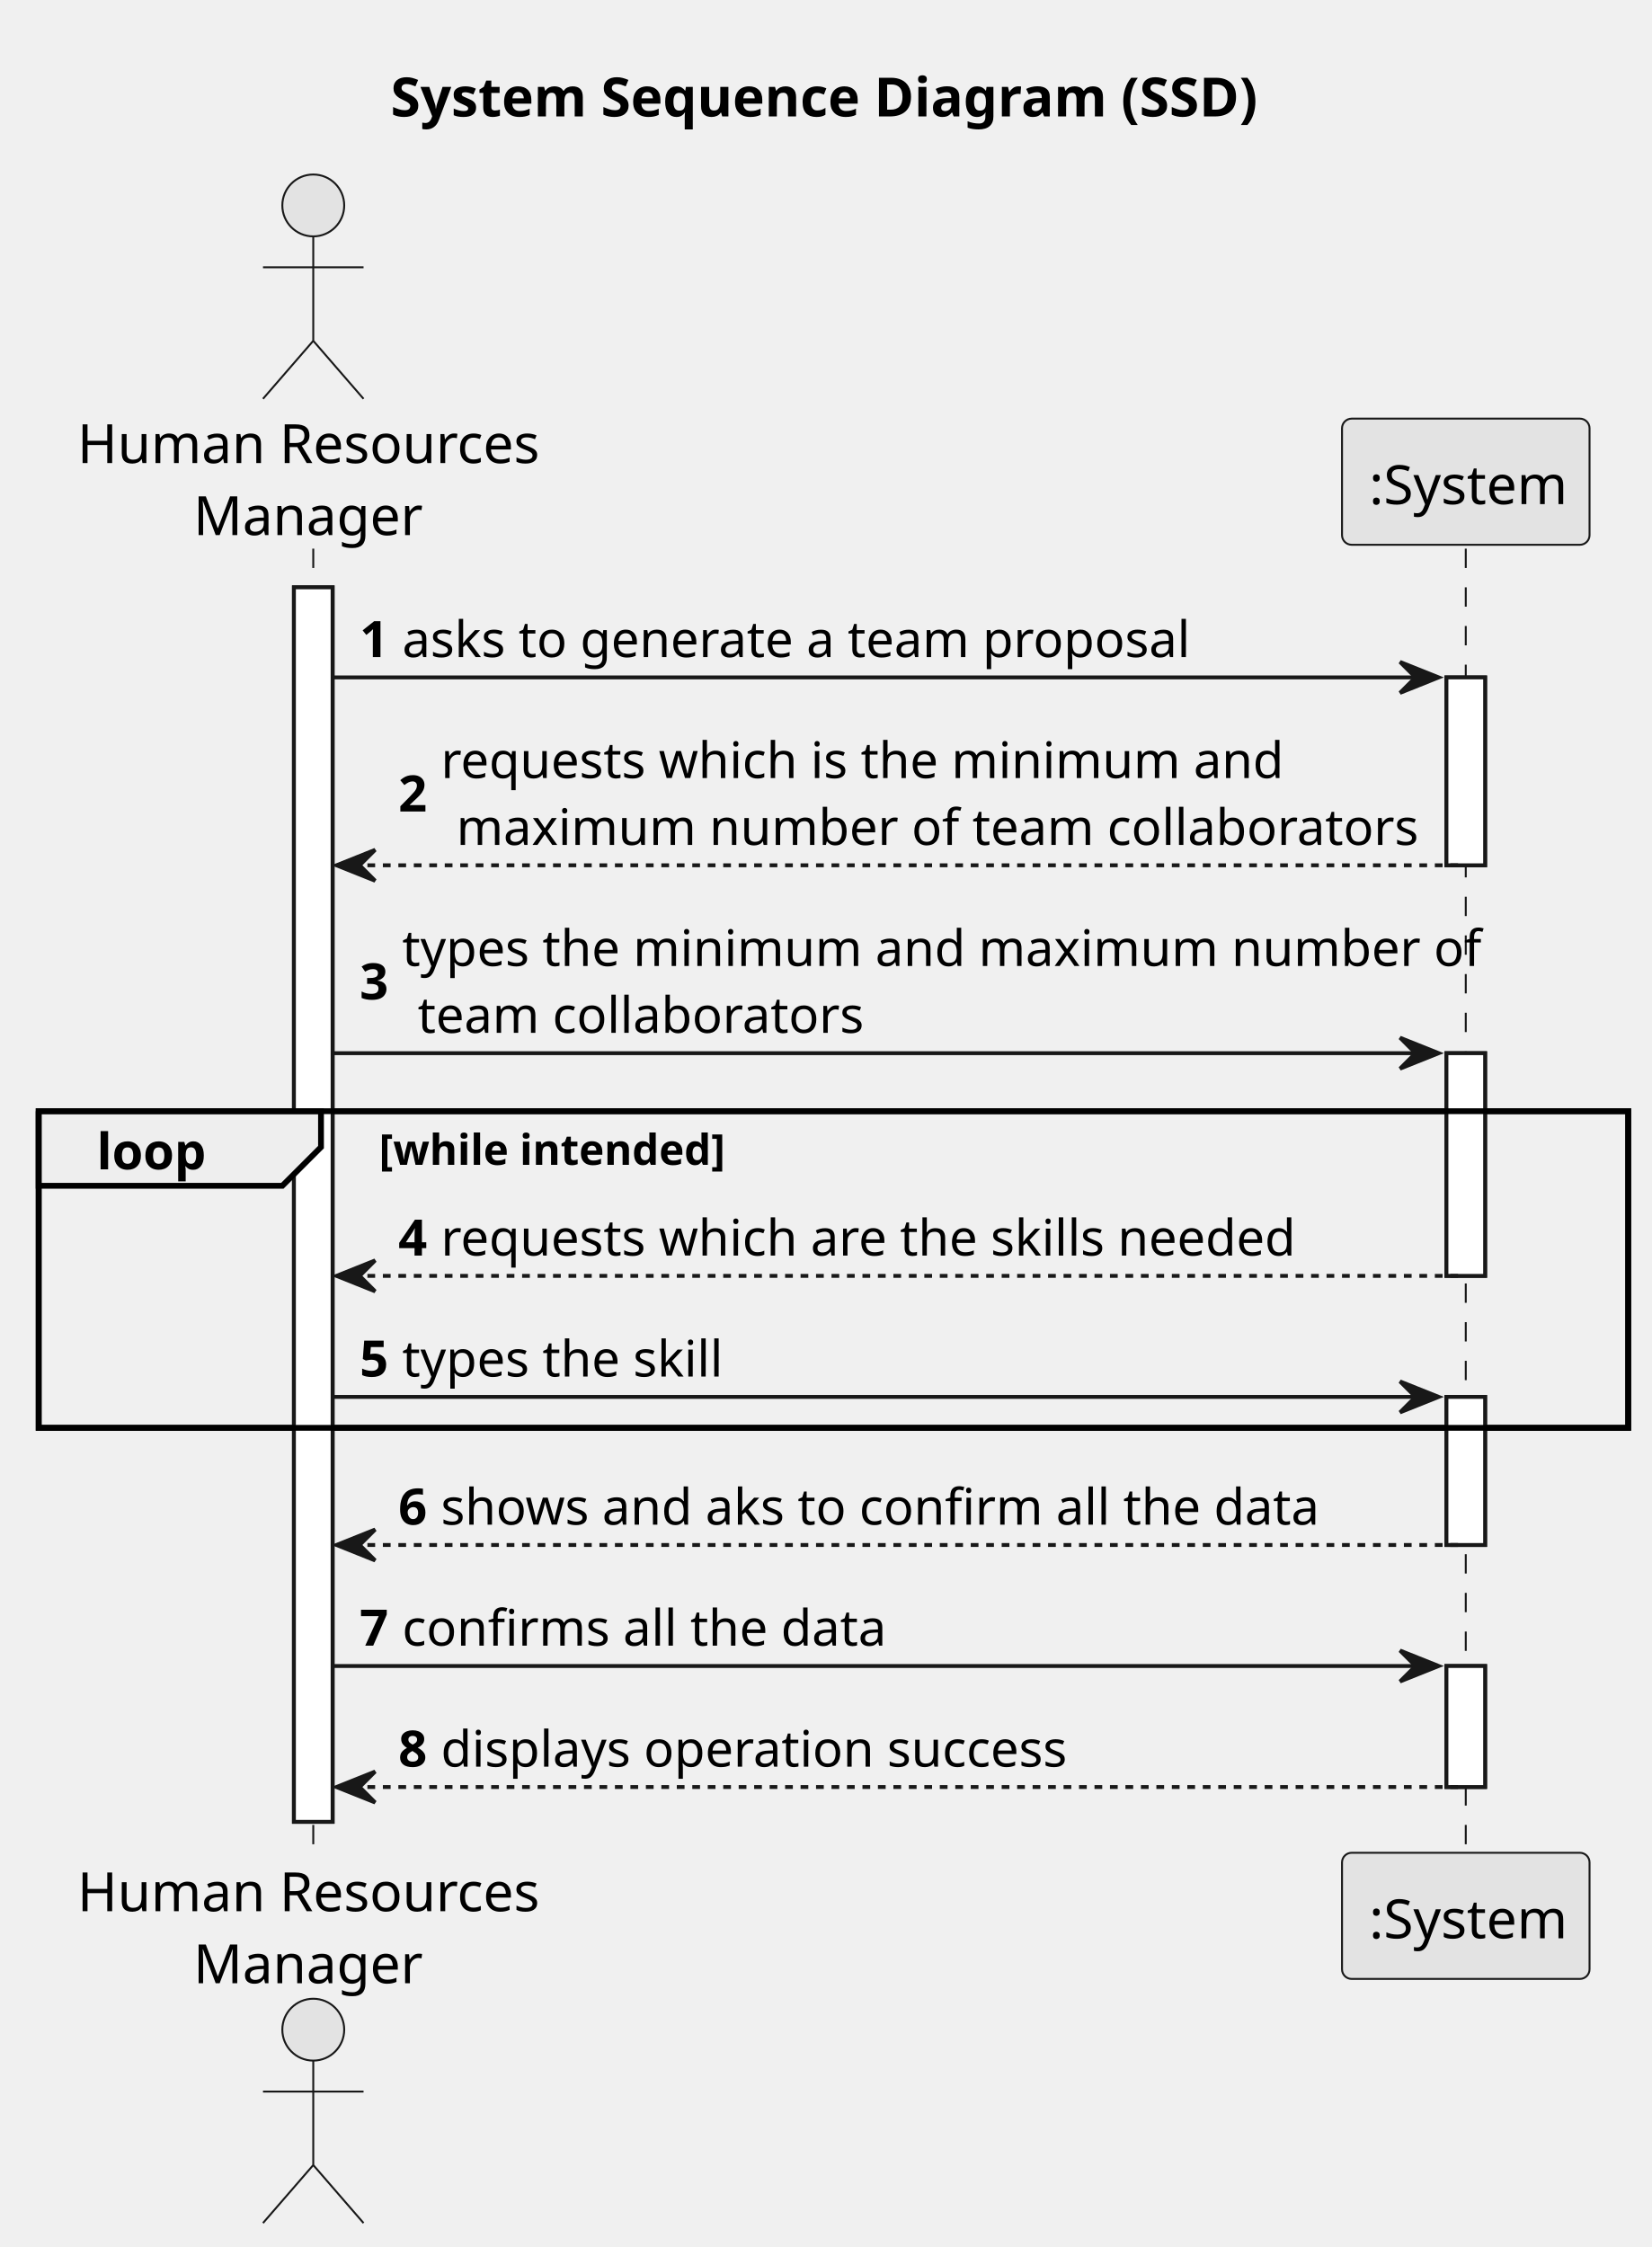
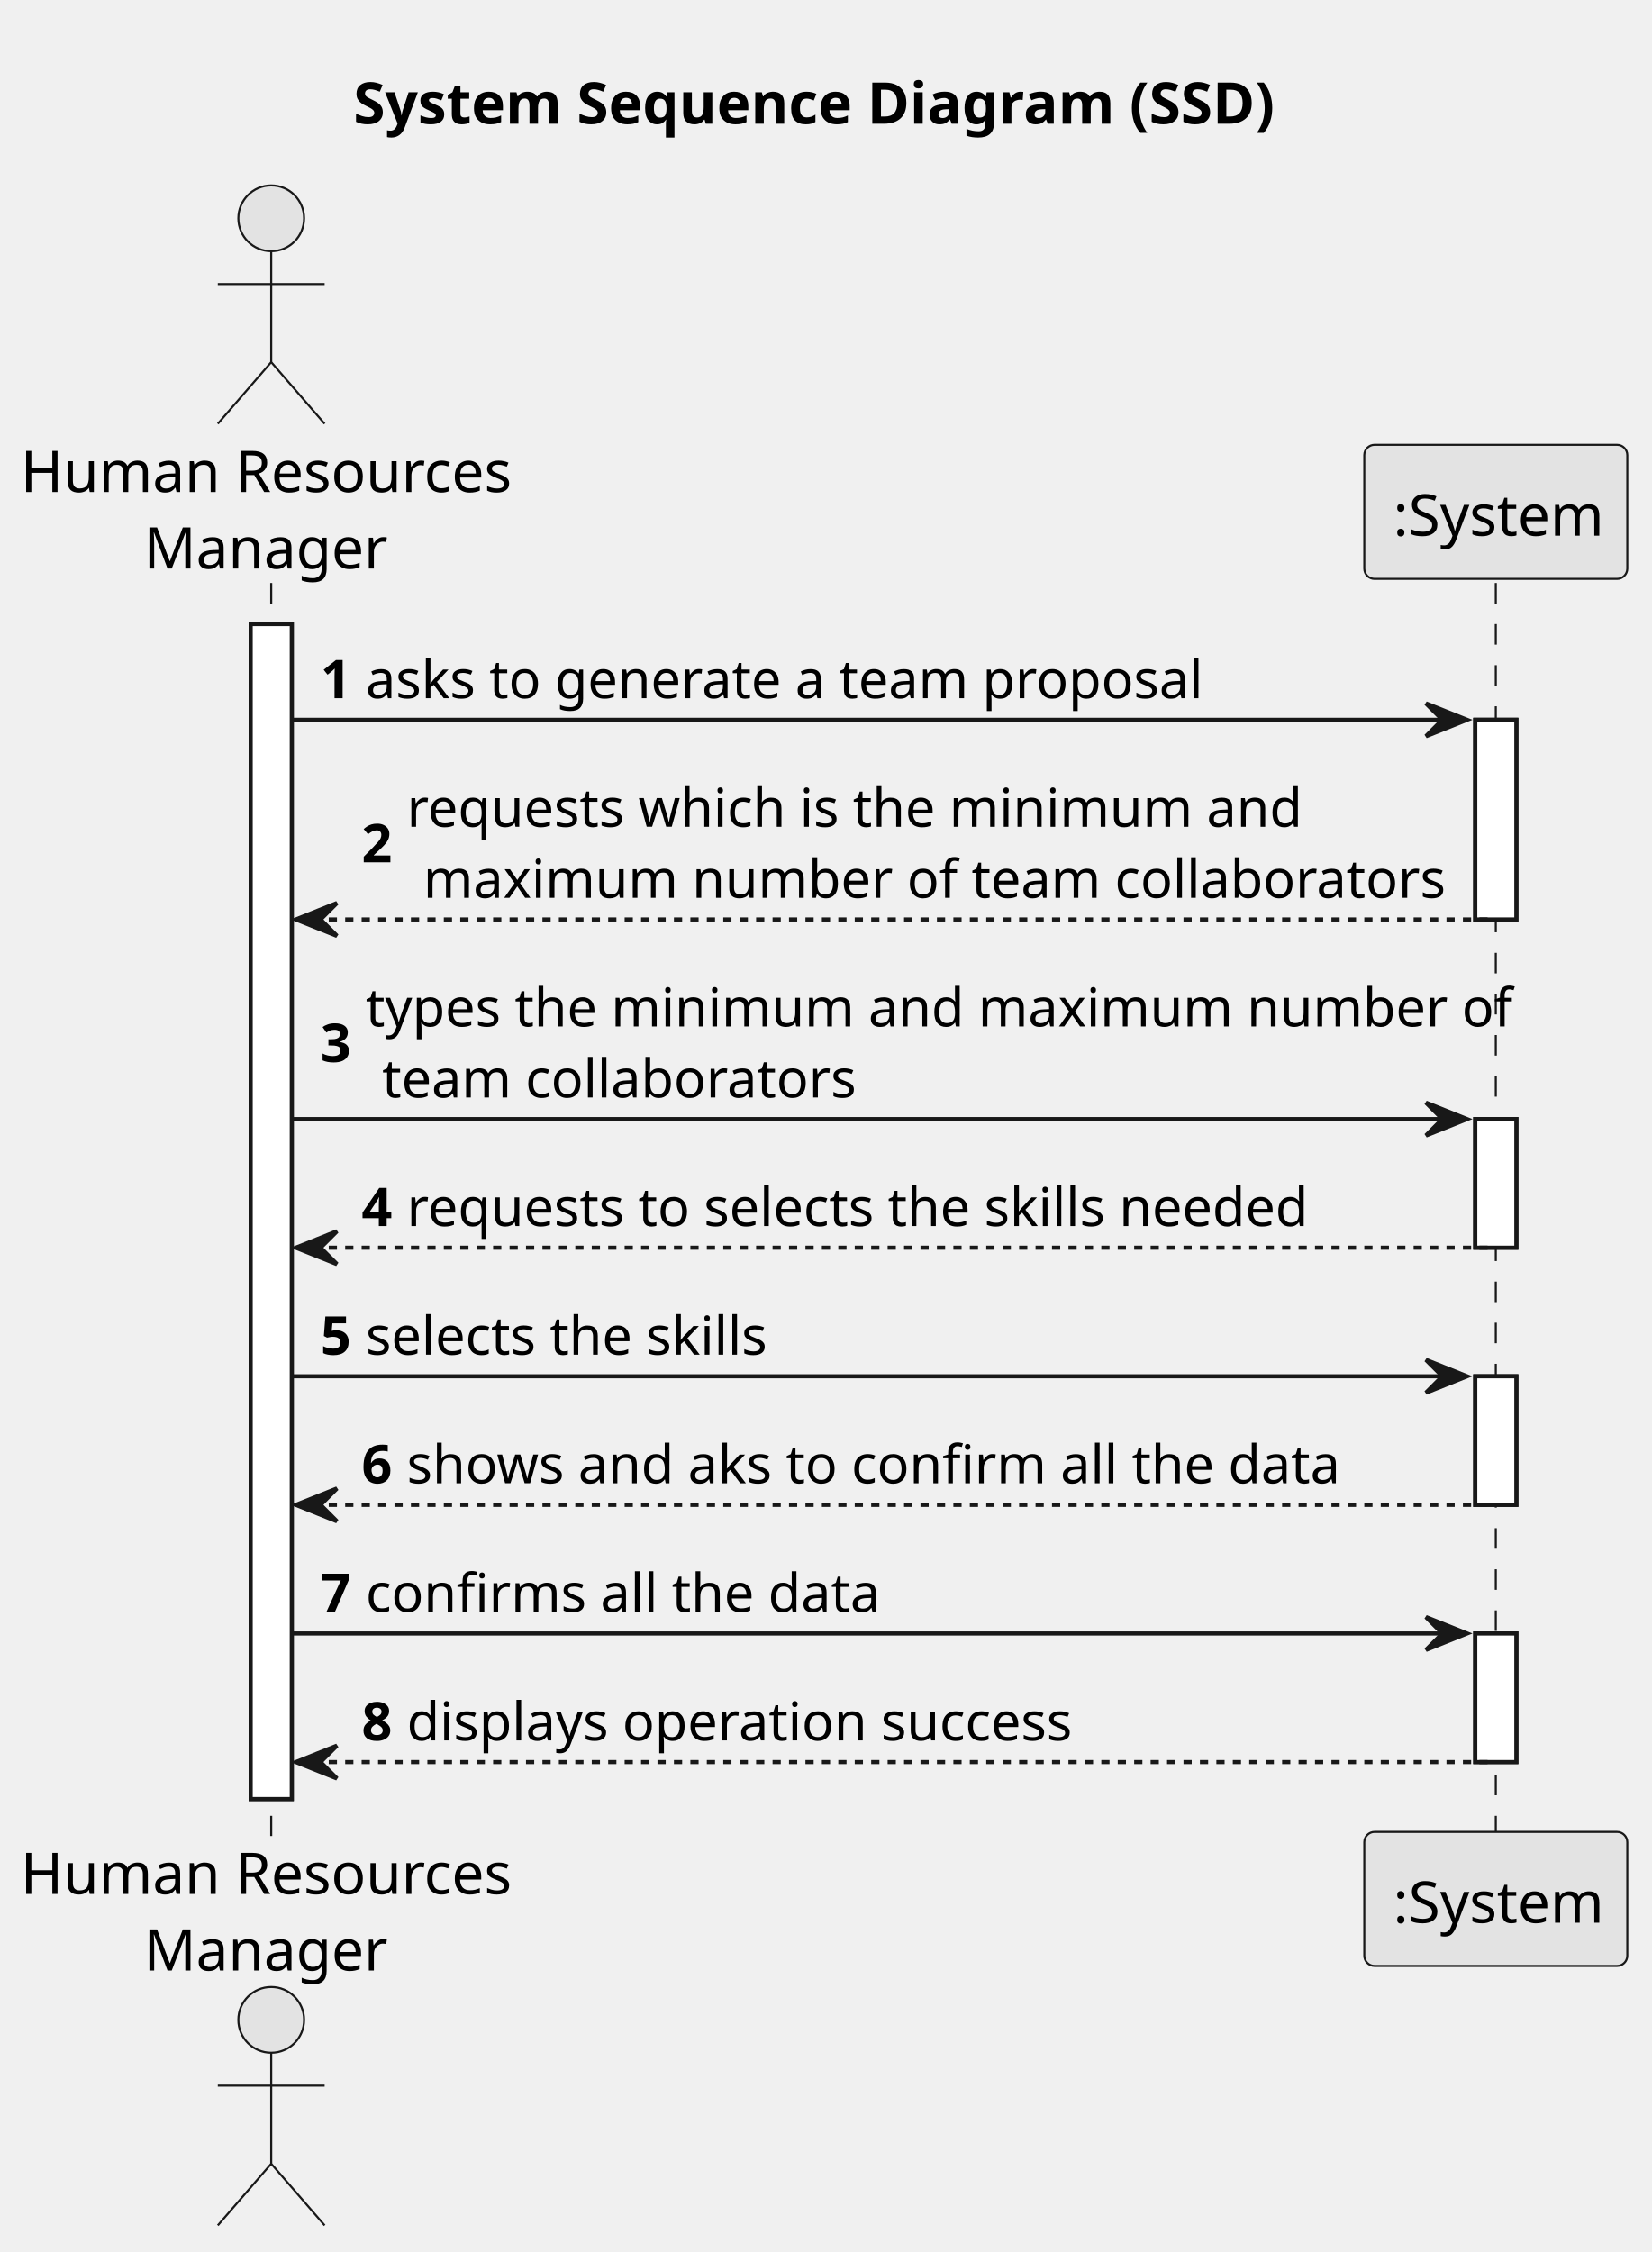
- <svg xmlns="http://www.w3.org/2000/svg" contentStyleType="text/css" height="581px" preserveAspectRatio="none" style="width:427px;height:581px;background:#FFFFFF;" version="1.1" viewBox="0 0 427 581" width="427px" zoomAndPan="magnify">
+ <svg xmlns="http://www.w3.org/2000/svg" contentStyleType="text/css" height="548px" preserveAspectRatio="none" style="width:402px;height:548px;background:#FFFFFF;" version="1.1" viewBox="0 0 402 548" width="402px" zoomAndPan="magnify">
  <defs />
  <g>
-     <text fill="#000000" font-family="sans-serif" font-size="14" font-weight="bold" lengthAdjust="spacing" textLength="228" x="101" y="30.107">System Sequence Diagram (SSD)</text>
-     <rect fill="#FFFFFF" height="319.201" style="stroke:#181818;stroke-width:1.0;" width="10" x="76" y="151.863" />
-     <rect fill="#FFFFFF" height="48.582" style="stroke:#181818;stroke-width:1.0;" width="10" x="374" y="175.154" />
-     <rect fill="#FFFFFF" height="57.582" style="stroke:#181818;stroke-width:1.0;" width="10" x="374" y="272.318" />
-     <rect fill="#FFFFFF" height="38.291" style="stroke:#181818;stroke-width:1.0;" width="10" x="374" y="361.191" />
-     <rect fill="#FFFFFF" height="31.291" style="stroke:#181818;stroke-width:1.0;" width="10" x="374" y="430.773" />
-     <rect fill="none" height="81.873" style="stroke:#000000;stroke-width:1.5;" width="411" x="10" y="287.318" />
-     <line style="stroke:#181818;stroke-width:0.5;stroke-dasharray:5.0,5.0;" x1="81" x2="81" y1="141.863" y2="480.065" />
-     <line style="stroke:#181818;stroke-width:0.5;stroke-dasharray:5.0,5.0;" x1="379" x2="379" y1="141.863" y2="480.065" />
-     <text fill="#000000" font-family="sans-serif" font-size="14" lengthAdjust="spacing" textLength="116" x="20" y="119.728">Human Resources</text>
-     <text fill="#000000" font-family="sans-serif" font-size="14" lengthAdjust="spacing" textLength="56" x="50" y="138.35">Manager</text>
-     <ellipse cx="81" cy="53.121" fill="#E3E3E3" rx="8" ry="8" style="stroke:#181818;stroke-width:0.5;" />
-     <path d="M81,61.121 L81,88.121 M68,69.121 L94,69.121 M81,88.121 L68,103.121 M81,88.121 L94,103.121 " fill="none" style="stroke:#181818;stroke-width:0.5;" />
-     <text fill="#000000" font-family="sans-serif" font-size="14" lengthAdjust="spacing" textLength="116" x="20" y="494.172">Human Resources</text>
-     <text fill="#000000" font-family="sans-serif" font-size="14" lengthAdjust="spacing" textLength="56" x="50" y="512.793">Manager</text>
-     <ellipse cx="81" cy="524.807" fill="#E3E3E3" rx="8" ry="8" style="stroke:#181818;stroke-width:0.5;" />
-     <path d="M81,532.807 L81,559.807 M68,540.807 L94,540.807 M81,559.807 L68,574.807 M81,559.807 L94,574.807 " fill="none" style="stroke:#181818;stroke-width:0.5;" />
-     <rect fill="#E3E3E3" height="32.621" rx="2.5" ry="2.5" style="stroke:#181818;stroke-width:0.5;" width="64" x="347" y="108.242" />
-     <text fill="#000000" font-family="sans-serif" font-size="14" lengthAdjust="spacing" textLength="50" x="354" y="130.35">:System</text>
-     <rect fill="#E3E3E3" height="32.621" rx="2.5" ry="2.5" style="stroke:#181818;stroke-width:0.5;" width="64" x="347" y="479.065" />
-     <text fill="#000000" font-family="sans-serif" font-size="14" lengthAdjust="spacing" textLength="50" x="354" y="501.172">:System</text>
-     <rect fill="#FFFFFF" height="319.201" style="stroke:#181818;stroke-width:1.0;" width="10" x="76" y="151.863" />
-     <rect fill="#FFFFFF" height="48.582" style="stroke:#181818;stroke-width:1.0;" width="10" x="374" y="175.154" />
-     <rect fill="#FFFFFF" height="57.582" style="stroke:#181818;stroke-width:1.0;" width="10" x="374" y="272.318" />
-     <rect fill="#FFFFFF" height="38.291" style="stroke:#181818;stroke-width:1.0;" width="10" x="374" y="361.191" />
-     <rect fill="#FFFFFF" height="31.291" style="stroke:#181818;stroke-width:1.0;" width="10" x="374" y="430.773" />
-     <polygon fill="#181818" points="362,171.154,372,175.154,362,179.154,366,175.154" style="stroke:#181818;stroke-width:1.0;" />
-     <line style="stroke:#181818;stroke-width:1.0;" x1="86" x2="368" y1="175.154" y2="175.154" />
-     <text fill="#000000" font-family="sans-serif" font-size="13" font-weight="bold" lengthAdjust="spacing" textLength="7" x="93" y="169.892">1</text>
-     <text fill="#000000" font-family="sans-serif" font-size="13" lengthAdjust="spacing" textLength="194" x="104" y="169.892">asks to generate a team proposal</text>
-     <polygon fill="#181818" points="97,219.736,87,223.736,97,227.736,93,223.736" style="stroke:#181818;stroke-width:1.0;" />
-     <line style="stroke:#181818;stroke-width:1.0;stroke-dasharray:2.0,2.0;" x1="91" x2="378" y1="223.736" y2="223.736" />
-     <text fill="#000000" font-family="sans-serif" font-size="13" font-weight="bold" lengthAdjust="spacing" textLength="7" x="103" y="209.828">2</text>
-     <text fill="#000000" font-family="sans-serif" font-size="13" lengthAdjust="spacing" textLength="205" x="114" y="201.183">requests which is the minimum and</text>
-     <text fill="#000000" font-family="sans-serif" font-size="13" lengthAdjust="spacing" textLength="229" x="118" y="218.474">maximum number of team collaborators</text>
-     <polygon fill="#181818" points="362,268.318,372,272.318,362,276.318,366,272.318" style="stroke:#181818;stroke-width:1.0;" />
-     <line style="stroke:#181818;stroke-width:1.0;" x1="86" x2="368" y1="272.318" y2="272.318" />
-     <text fill="#000000" font-family="sans-serif" font-size="13" font-weight="bold" lengthAdjust="spacing" textLength="7" x="93" y="258.41">3</text>
-     <text fill="#000000" font-family="sans-serif" font-size="13" lengthAdjust="spacing" textLength="258" x="104" y="249.765">types the minimum and maximum number of</text>
-     <text fill="#000000" font-family="sans-serif" font-size="13" lengthAdjust="spacing" textLength="107" x="108" y="267.056">team collaborators</text>
-     <path d="M10,287.318 L83,287.318 L83,296.609 L73,306.609 L10,306.609 L10,287.318 " fill="#EEEEEE" style="stroke:#000000;stroke-width:1.5;" />
-     <rect fill="none" height="81.873" style="stroke:#000000;stroke-width:1.5;" width="411" x="10" y="287.318" />
-     <text fill="#000000" font-family="sans-serif" font-size="13" font-weight="bold" lengthAdjust="spacing" textLength="28" x="25" y="302.347">loop</text>
-     <text fill="#000000" font-family="sans-serif" font-size="11" font-weight="bold" lengthAdjust="spacing" textLength="90" x="98" y="301.188">[while intended]</text>
-     <polygon fill="#181818" points="97,325.9,87,329.9,97,333.9,93,329.9" style="stroke:#181818;stroke-width:1.0;" />
-     <line style="stroke:#181818;stroke-width:1.0;stroke-dasharray:2.0,2.0;" x1="91" x2="378" y1="329.9" y2="329.9" />
-     <text fill="#000000" font-family="sans-serif" font-size="13" font-weight="bold" lengthAdjust="spacing" textLength="7" x="103" y="324.638">4</text>
-     <text fill="#000000" font-family="sans-serif" font-size="13" lengthAdjust="spacing" textLength="211" x="114" y="324.638">requests which are the skills needed</text>
-     <polygon fill="#181818" points="362,357.191,372,361.191,362,365.191,366,361.191" style="stroke:#181818;stroke-width:1.0;" />
-     <line style="stroke:#181818;stroke-width:1.0;" x1="86" x2="368" y1="361.191" y2="361.191" />
-     <text fill="#000000" font-family="sans-serif" font-size="13" font-weight="bold" lengthAdjust="spacing" textLength="7" x="93" y="355.929">5</text>
-     <text fill="#000000" font-family="sans-serif" font-size="13" lengthAdjust="spacing" textLength="81" x="104" y="355.929">types the skill</text>
-     <polygon fill="#181818" points="97,395.482,87,399.482,97,403.482,93,399.482" style="stroke:#181818;stroke-width:1.0;" />
-     <line style="stroke:#181818;stroke-width:1.0;stroke-dasharray:2.0,2.0;" x1="91" x2="378" y1="399.482" y2="399.482" />
-     <text fill="#000000" font-family="sans-serif" font-size="13" font-weight="bold" lengthAdjust="spacing" textLength="7" x="103" y="394.22">6</text>
-     <text fill="#000000" font-family="sans-serif" font-size="13" lengthAdjust="spacing" textLength="216" x="114" y="394.22">shows and aks to confirm all the data</text>
-     <polygon fill="#181818" points="362,426.773,372,430.773,362,434.773,366,430.773" style="stroke:#181818;stroke-width:1.0;" />
-     <line style="stroke:#181818;stroke-width:1.0;" x1="86" x2="368" y1="430.773" y2="430.773" />
-     <text fill="#000000" font-family="sans-serif" font-size="13" font-weight="bold" lengthAdjust="spacing" textLength="7" x="93" y="425.511">7</text>
-     <text fill="#000000" font-family="sans-serif" font-size="13" lengthAdjust="spacing" textLength="117" x="104" y="425.511">confirms all the data</text>
-     <polygon fill="#181818" points="97,458.065,87,462.065,97,466.065,93,462.065" style="stroke:#181818;stroke-width:1.0;" />
-     <line style="stroke:#181818;stroke-width:1.0;stroke-dasharray:2.0,2.0;" x1="91" x2="378" y1="462.065" y2="462.065" />
-     <text fill="#000000" font-family="sans-serif" font-size="13" font-weight="bold" lengthAdjust="spacing" textLength="7" x="103" y="456.802">8</text>
-     <text fill="#000000" font-family="sans-serif" font-size="13" lengthAdjust="spacing" textLength="158" x="114" y="456.802">displays operation success</text>
+     <text fill="#000000" font-family="sans-serif" font-size="14" font-weight="bold" lengthAdjust="spacing" textLength="228" x="86" y="30.107">System Sequence Diagram (SSD)</text>
+     <rect fill="#FFFFFF" height="285.91" style="stroke:#181818;stroke-width:1.0;" width="10" x="61" y="151.863" />
+     <rect fill="#FFFFFF" height="48.582" style="stroke:#181818;stroke-width:1.0;" width="10" x="359" y="175.154" />
+     <rect fill="#FFFFFF" height="31.291" style="stroke:#181818;stroke-width:1.0;" width="10" x="359" y="272.318" />
+     <rect fill="#FFFFFF" height="31.291" style="stroke:#181818;stroke-width:1.0;" width="10" x="359" y="334.9" />
+     <rect fill="#FFFFFF" height="31.291" style="stroke:#181818;stroke-width:1.0;" width="10" x="359" y="397.482" />
+     <line style="stroke:#181818;stroke-width:0.5;stroke-dasharray:5.0,5.0;" x1="66" x2="66" y1="141.863" y2="446.773" />
+     <line style="stroke:#181818;stroke-width:0.5;stroke-dasharray:5.0,5.0;" x1="364" x2="364" y1="141.863" y2="446.773" />
+     <text fill="#000000" font-family="sans-serif" font-size="14" lengthAdjust="spacing" textLength="116" x="5" y="119.728">Human Resources</text>
+     <text fill="#000000" font-family="sans-serif" font-size="14" lengthAdjust="spacing" textLength="56" x="35" y="138.35">Manager</text>
+     <ellipse cx="66" cy="53.121" fill="#E3E3E3" rx="8" ry="8" style="stroke:#181818;stroke-width:0.5;" />
+     <path d="M66,61.121 L66,88.121 M53,69.121 L79,69.121 M66,88.121 L53,103.121 M66,88.121 L79,103.121 " fill="none" style="stroke:#181818;stroke-width:0.5;" />
+     <text fill="#000000" font-family="sans-serif" font-size="14" lengthAdjust="spacing" textLength="116" x="5" y="460.881">Human Resources</text>
+     <text fill="#000000" font-family="sans-serif" font-size="14" lengthAdjust="spacing" textLength="56" x="35" y="479.502">Manager</text>
+     <ellipse cx="66" cy="491.516" fill="#E3E3E3" rx="8" ry="8" style="stroke:#181818;stroke-width:0.5;" />
+     <path d="M66,499.516 L66,526.516 M53,507.516 L79,507.516 M66,526.516 L53,541.516 M66,526.516 L79,541.516 " fill="none" style="stroke:#181818;stroke-width:0.5;" />
+     <rect fill="#E3E3E3" height="32.621" rx="2.5" ry="2.5" style="stroke:#181818;stroke-width:0.5;" width="64" x="332" y="108.242" />
+     <text fill="#000000" font-family="sans-serif" font-size="14" lengthAdjust="spacing" textLength="50" x="339" y="130.35">:System</text>
+     <rect fill="#E3E3E3" height="32.621" rx="2.5" ry="2.5" style="stroke:#181818;stroke-width:0.5;" width="64" x="332" y="445.773" />
+     <text fill="#000000" font-family="sans-serif" font-size="14" lengthAdjust="spacing" textLength="50" x="339" y="467.881">:System</text>
+     <rect fill="#FFFFFF" height="285.91" style="stroke:#181818;stroke-width:1.0;" width="10" x="61" y="151.863" />
+     <rect fill="#FFFFFF" height="48.582" style="stroke:#181818;stroke-width:1.0;" width="10" x="359" y="175.154" />
+     <rect fill="#FFFFFF" height="31.291" style="stroke:#181818;stroke-width:1.0;" width="10" x="359" y="272.318" />
+     <rect fill="#FFFFFF" height="31.291" style="stroke:#181818;stroke-width:1.0;" width="10" x="359" y="334.9" />
+     <rect fill="#FFFFFF" height="31.291" style="stroke:#181818;stroke-width:1.0;" width="10" x="359" y="397.482" />
+     <polygon fill="#181818" points="347,171.154,357,175.154,347,179.154,351,175.154" style="stroke:#181818;stroke-width:1.0;" />
+     <line style="stroke:#181818;stroke-width:1.0;" x1="71" x2="353" y1="175.154" y2="175.154" />
+     <text fill="#000000" font-family="sans-serif" font-size="13" font-weight="bold" lengthAdjust="spacing" textLength="7" x="78" y="169.892">1</text>
+     <text fill="#000000" font-family="sans-serif" font-size="13" lengthAdjust="spacing" textLength="194" x="89" y="169.892">asks to generate a team proposal</text>
+     <polygon fill="#181818" points="82,219.736,72,223.736,82,227.736,78,223.736" style="stroke:#181818;stroke-width:1.0;" />
+     <line style="stroke:#181818;stroke-width:1.0;stroke-dasharray:2.0,2.0;" x1="76" x2="363" y1="223.736" y2="223.736" />
+     <text fill="#000000" font-family="sans-serif" font-size="13" font-weight="bold" lengthAdjust="spacing" textLength="7" x="88" y="209.828">2</text>
+     <text fill="#000000" font-family="sans-serif" font-size="13" lengthAdjust="spacing" textLength="205" x="99" y="201.183">requests which is the minimum and</text>
+     <text fill="#000000" font-family="sans-serif" font-size="13" lengthAdjust="spacing" textLength="229" x="103" y="218.474">maximum number of team collaborators</text>
+     <polygon fill="#181818" points="347,268.318,357,272.318,347,276.318,351,272.318" style="stroke:#181818;stroke-width:1.0;" />
+     <line style="stroke:#181818;stroke-width:1.0;" x1="71" x2="353" y1="272.318" y2="272.318" />
+     <text fill="#000000" font-family="sans-serif" font-size="13" font-weight="bold" lengthAdjust="spacing" textLength="7" x="78" y="258.41">3</text>
+     <text fill="#000000" font-family="sans-serif" font-size="13" lengthAdjust="spacing" textLength="258" x="89" y="249.765">types the minimum and maximum number of</text>
+     <text fill="#000000" font-family="sans-serif" font-size="13" lengthAdjust="spacing" textLength="107" x="93" y="267.056">team collaborators</text>
+     <polygon fill="#181818" points="82,299.609,72,303.609,82,307.609,78,303.609" style="stroke:#181818;stroke-width:1.0;" />
+     <line style="stroke:#181818;stroke-width:1.0;stroke-dasharray:2.0,2.0;" x1="76" x2="363" y1="303.609" y2="303.609" />
+     <text fill="#000000" font-family="sans-serif" font-size="13" font-weight="bold" lengthAdjust="spacing" textLength="7" x="88" y="298.347">4</text>
+     <text fill="#000000" font-family="sans-serif" font-size="13" lengthAdjust="spacing" textLength="213" x="99" y="298.347">requests to selects the skills needed</text>
+     <polygon fill="#181818" points="347,330.9,357,334.9,347,338.9,351,334.9" style="stroke:#181818;stroke-width:1.0;" />
+     <line style="stroke:#181818;stroke-width:1.0;" x1="71" x2="353" y1="334.9" y2="334.9" />
+     <text fill="#000000" font-family="sans-serif" font-size="13" font-weight="bold" lengthAdjust="spacing" textLength="7" x="78" y="329.638">5</text>
+     <text fill="#000000" font-family="sans-serif" font-size="13" lengthAdjust="spacing" textLength="98" x="89" y="329.638">selects the skills</text>
+     <polygon fill="#181818" points="82,362.191,72,366.191,82,370.191,78,366.191" style="stroke:#181818;stroke-width:1.0;" />
+     <line style="stroke:#181818;stroke-width:1.0;stroke-dasharray:2.0,2.0;" x1="76" x2="363" y1="366.191" y2="366.191" />
+     <text fill="#000000" font-family="sans-serif" font-size="13" font-weight="bold" lengthAdjust="spacing" textLength="7" x="88" y="360.929">6</text>
+     <text fill="#000000" font-family="sans-serif" font-size="13" lengthAdjust="spacing" textLength="216" x="99" y="360.929">shows and aks to confirm all the data</text>
+     <polygon fill="#181818" points="347,393.482,357,397.482,347,401.482,351,397.482" style="stroke:#181818;stroke-width:1.0;" />
+     <line style="stroke:#181818;stroke-width:1.0;" x1="71" x2="353" y1="397.482" y2="397.482" />
+     <text fill="#000000" font-family="sans-serif" font-size="13" font-weight="bold" lengthAdjust="spacing" textLength="7" x="78" y="392.22">7</text>
+     <text fill="#000000" font-family="sans-serif" font-size="13" lengthAdjust="spacing" textLength="117" x="89" y="392.22">confirms all the data</text>
+     <polygon fill="#181818" points="82,424.773,72,428.773,82,432.773,78,428.773" style="stroke:#181818;stroke-width:1.0;" />
+     <line style="stroke:#181818;stroke-width:1.0;stroke-dasharray:2.0,2.0;" x1="76" x2="363" y1="428.773" y2="428.773" />
+     <text fill="#000000" font-family="sans-serif" font-size="13" font-weight="bold" lengthAdjust="spacing" textLength="7" x="88" y="423.511">8</text>
+     <text fill="#000000" font-family="sans-serif" font-size="13" lengthAdjust="spacing" textLength="158" x="99" y="423.511">displays operation success</text>
  </g>
</svg>
